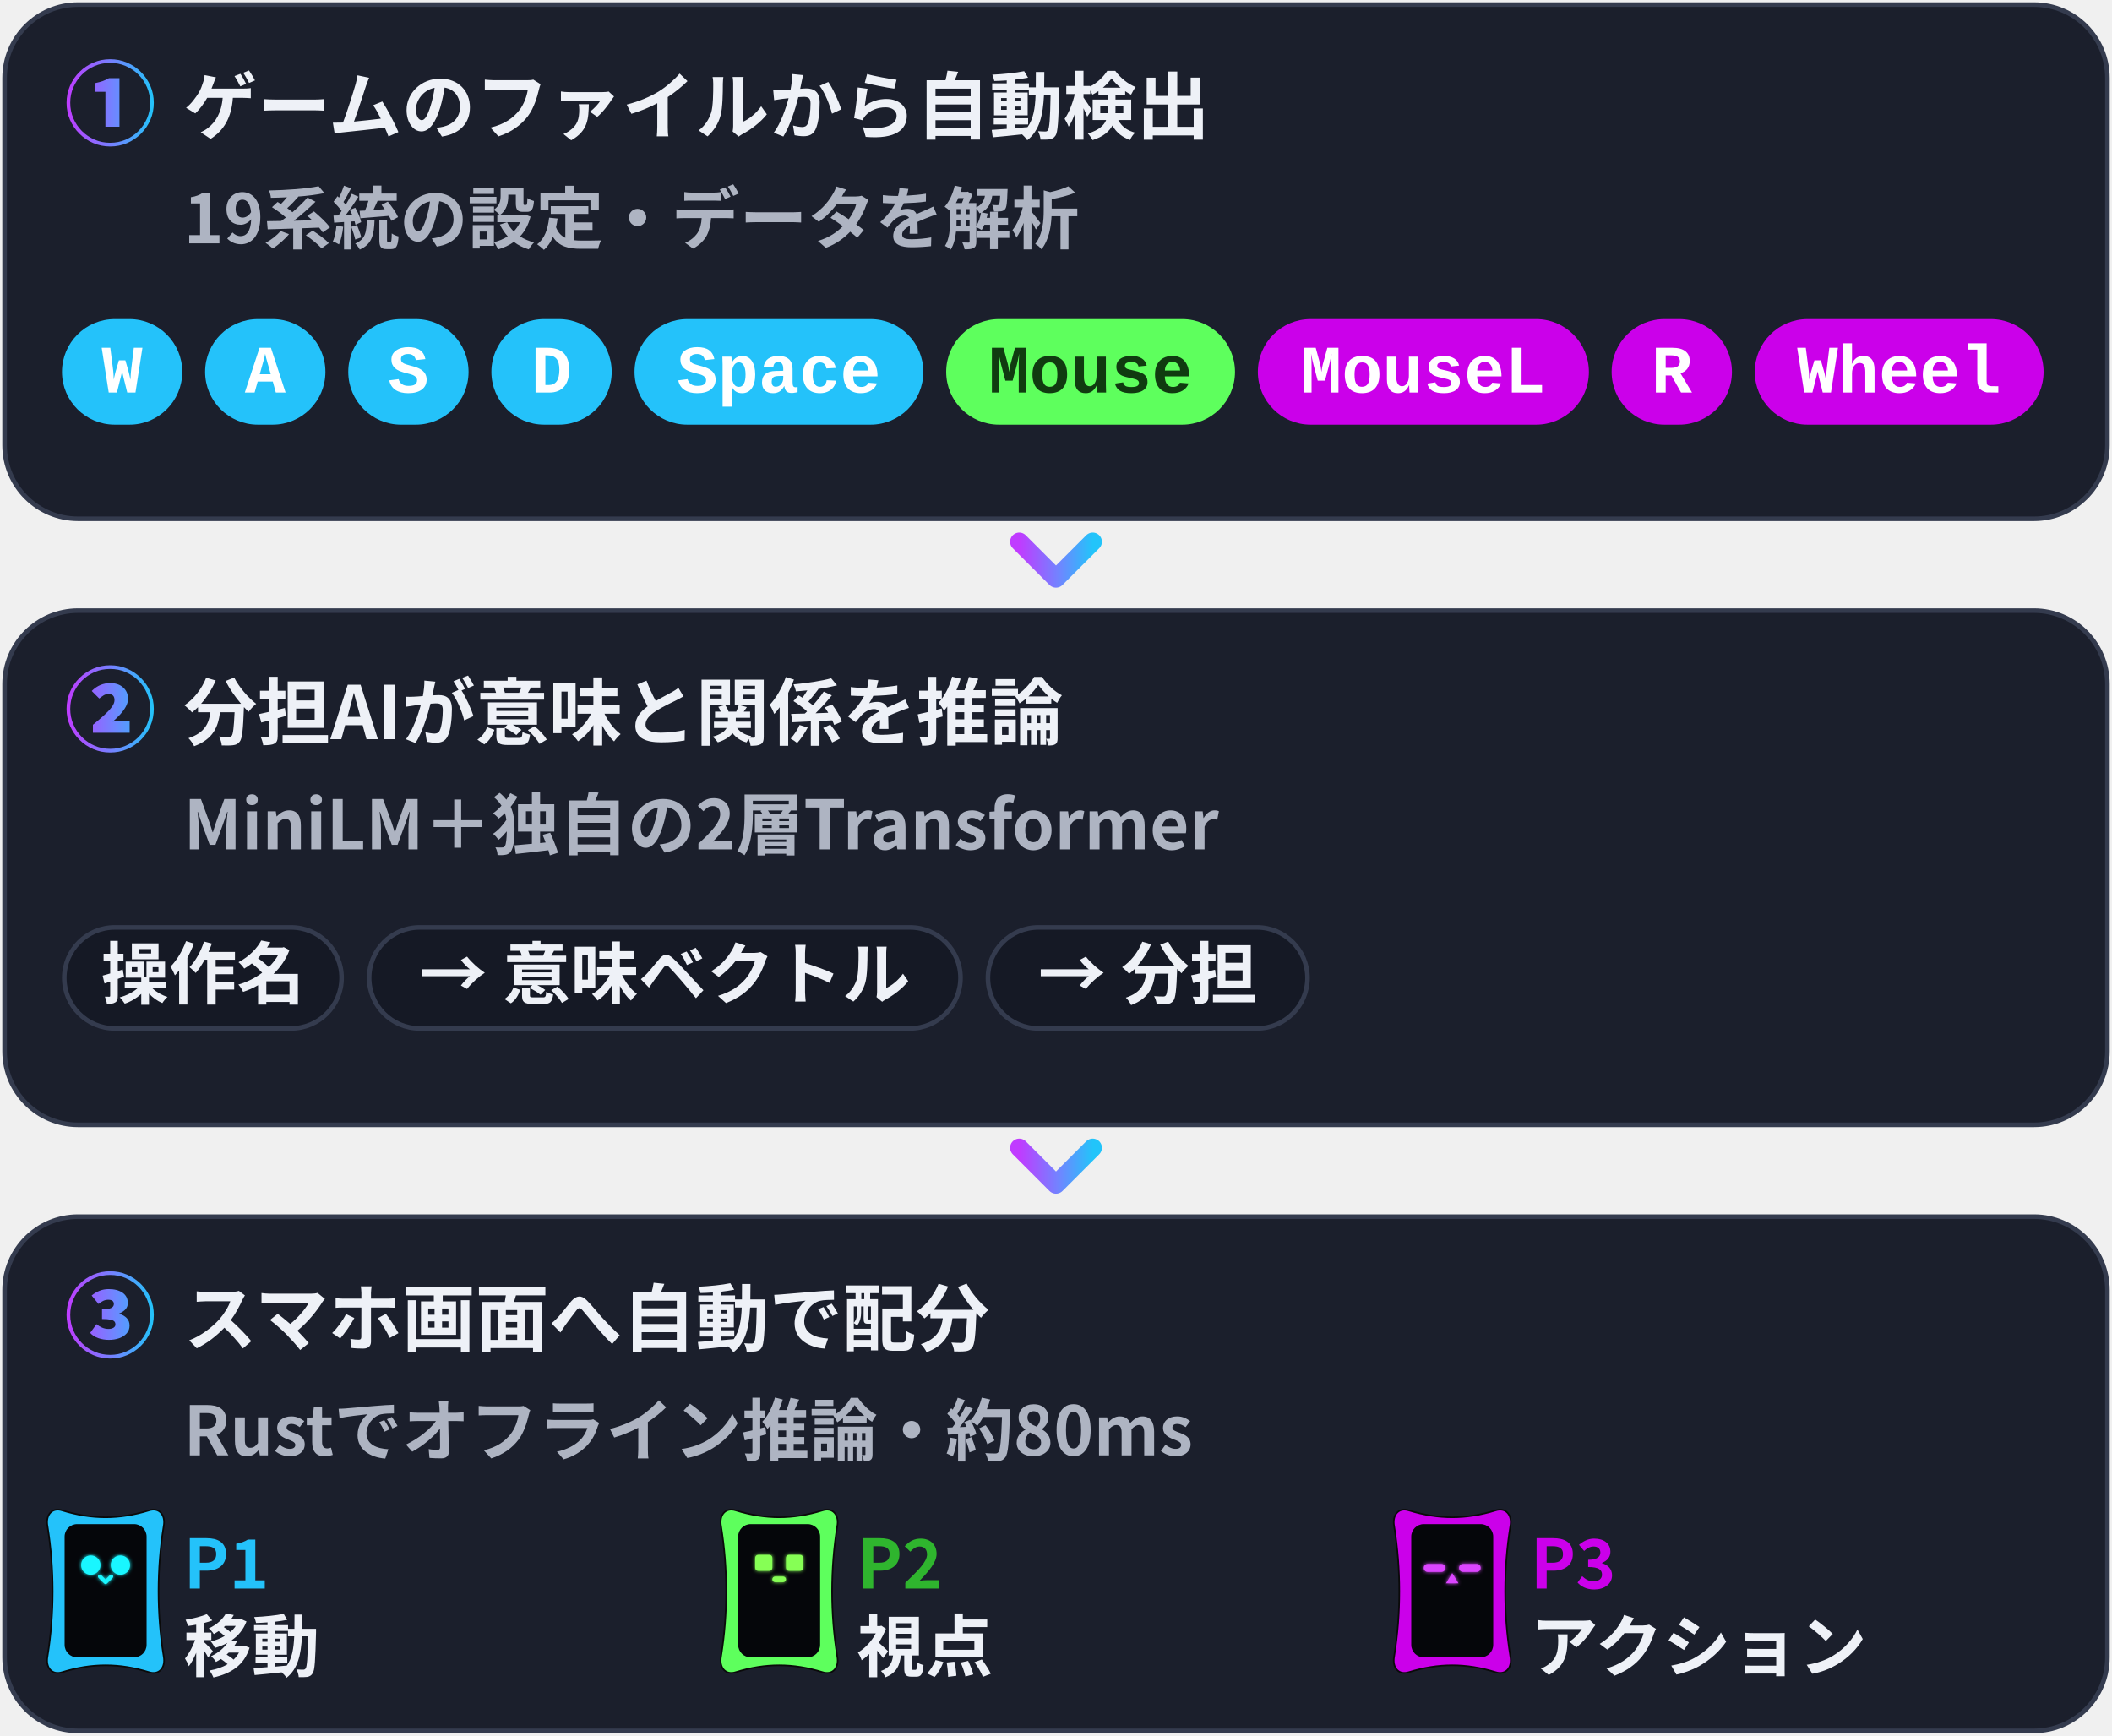
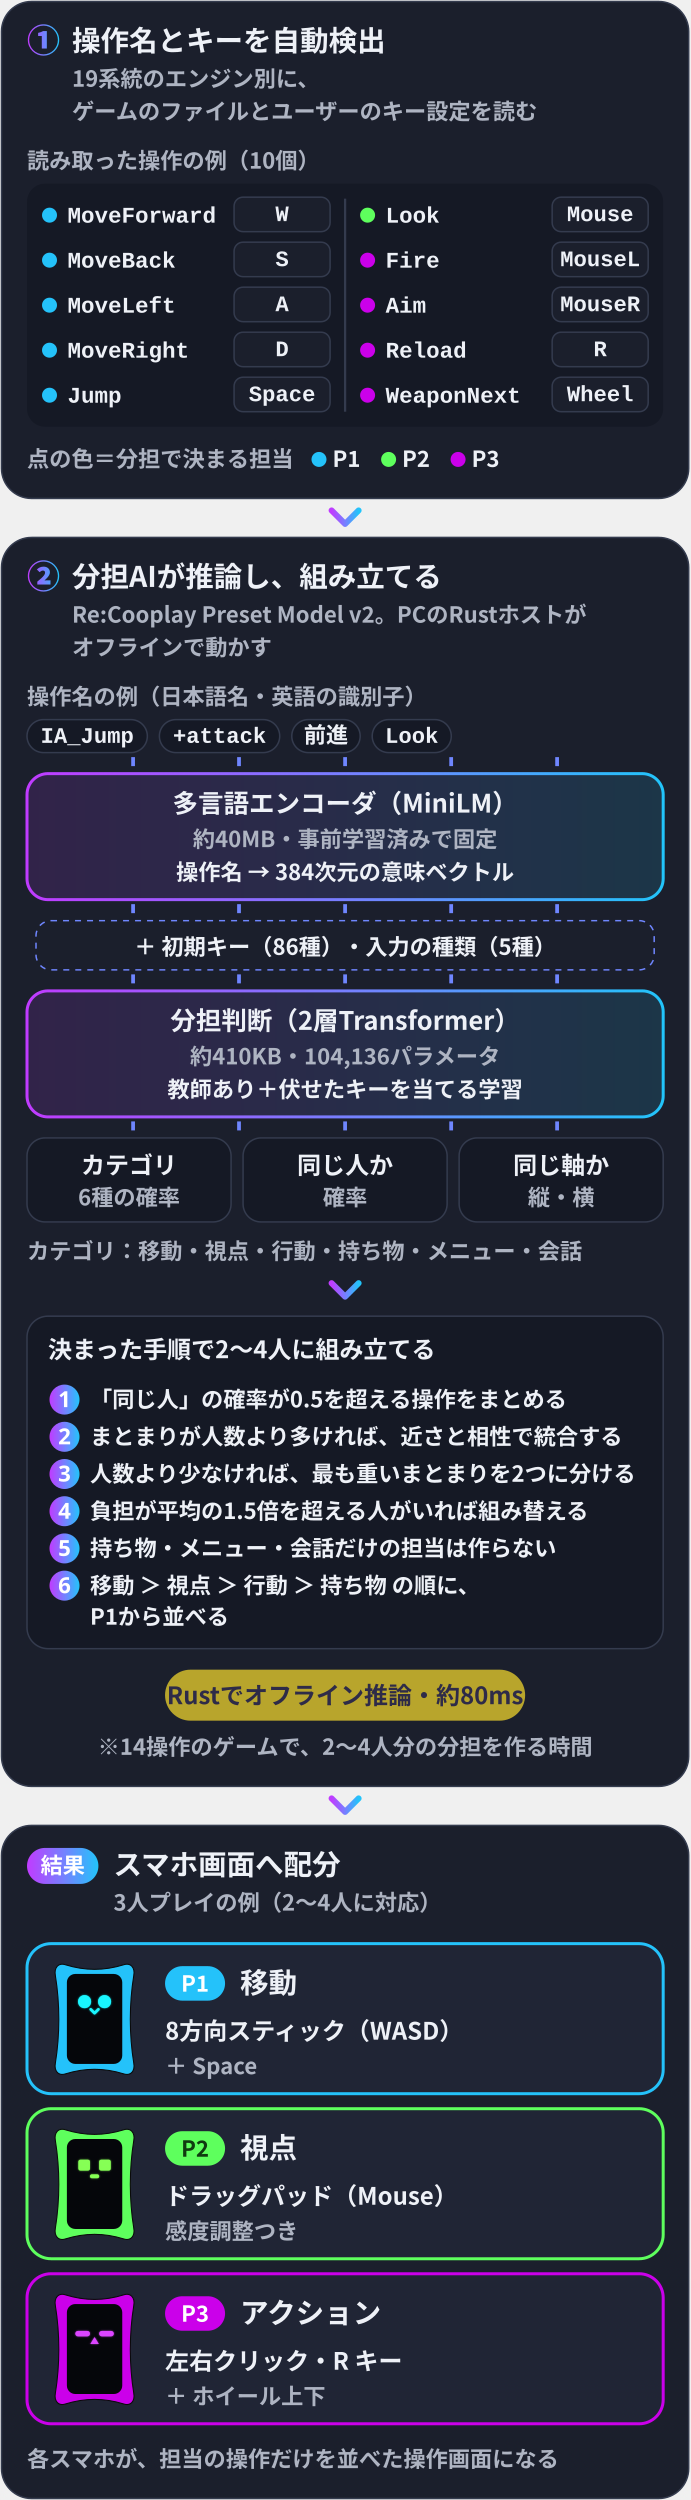
- <svg xmlns="http://www.w3.org/2000/svg" viewBox="0 0 460 378" width="460" height="378" role="img">
+ <svg xmlns="http://www.w3.org/2000/svg" viewBox="0 0 460 1666.2" width="460" height="1666.2" role="img">
  <defs>
    <filter id="glow" x="-30%" y="-30%" width="160%" height="160%">
      <feGaussianBlur stdDeviation="1.6" />
    </filter>
    <linearGradient id="brand" x1="0" y1="0" x2="1" y2="0">
      <stop offset="0" stop-color="#C03BFF" />
      <stop offset=".55" stop-color="#6F86FF" />
      <stop offset="1" stop-color="#22C4FA" />
    </linearGradient>
    <linearGradient id="bg" x1="0" y1="0" x2="1" y2="1">
      <stop offset="0" stop-color="#141827" />
      <stop offset="1" stop-color="#231B35" />
    </linearGradient>
    <style>
.jp{font-family:'Hiragino Sans','Hiragino Kaku Gothic ProN','Yu Gothic UI','Yu Gothic','Meiryo','Noto Sans JP','Noto Sans CJK JP',sans-serif}
.disp{font-family:Impact,Haettenschweiler,'Anton','Arial Narrow Bold','Arial Black',sans-serif}
.gh{font-family:-apple-system,BlinkMacSystemFont,'Segoe UI','Noto Sans',Helvetica,Arial,sans-serif}
.rnd{font-family:RcRounded,'Hiragino Maru Gothic ProN','Yu Gothic UI','Noto Sans JP',sans-serif}
.hand{font-family:RcHand,'Hiragino Maru Gothic ProN','Yu Gothic UI','Noto Sans JP',sans-serif}
.mono{font-family:ui-monospace,SFMono-Regular,'Cascadia Mono',Consolas,'Liberation Mono',monospace}

@keyframes bob{0%,100%{transform:translateY(0)}50%{transform:translateY(-5px)}}
@keyframes blink{0%,90%,100%{transform:scaleY(1)}94%{transform:scaleY(.12)}}
@keyframes flow{to{stroke-dashoffset:-28}}
@keyframes pulse{0%,100%{opacity:.55}50%{opacity:1}}
.bob{animation:bob 2.6s ease-in-out infinite}
.eyes{transform-box:fill-box;transform-origin:center;animation:blink 4.8s infinite}
.flow{stroke-dasharray:6 8;animation:flow 1.1s linear infinite}
.pulse{animation:pulse 2.4s ease-in-out infinite}
@media (prefers-reduced-motion:reduce){.bob,.eyes,.flow,.pulse{animation:none}}
</style>
  </defs>
-   <rect x="1" y="1" width="458" height="112" rx="16" fill="#1B1F2C" stroke="#343B4E" />
-   <path d="M24 31.9Q22.04 31.9 20.32 31.16Q18.6 30.43 17.29 29.11Q15.98 27.8 15.24 26.08Q14.5 24.36 14.5 22.4Q14.5 20.44 15.24 18.72Q15.97 17 17.29 15.69Q18.6 14.38 20.32 13.64Q22.04 12.9 24 12.9Q25.96 12.9 27.68 13.64Q29.4 14.37 30.71 15.69Q32.02 17 32.76 18.72Q33.5 20.44 33.5 22.4Q33.5 24.38 32.76 26.1Q32.02 27.82 30.7 29.13Q29.38 30.44 27.67 31.17Q25.96 31.9 24 31.9ZM24 31.1Q25.81 31.1 27.38 30.42Q28.96 29.74 30.15 28.55Q31.34 27.36 32.02 25.78Q32.7 24.21 32.7 22.4Q32.7 20.59 32.02 19.02Q31.34 17.44 30.15 16.25Q28.96 15.06 27.38 14.38Q25.81 13.7 24 13.7Q22.18 13.7 20.6 14.38Q19.03 15.06 17.84 16.26Q16.64 17.47 15.97 19.04Q15.3 20.61 15.3 22.4Q15.3 24.2 15.98 25.78Q16.66 27.36 17.85 28.55Q19.04 29.74 20.62 30.42Q22.19 31.1 24 31.1ZM22.96 27.6V20H20.74V18.1Q21.7 17.9 22.4 17.65Q23.1 17.4 23.74 17.02H26.02V27.6Z" fill="url(#brand)" />
-   <text x="40" y="29" class="jp" font-size="16" font-weight="900" fill="#EEF1F7" text-anchor="start">ゲームのファイルから自動検出</text>
-   <text x="40" y="53" class="jp" font-size="14.8" font-weight="700" fill="#AEB4C2" text-anchor="start">19系統の設定・データを解析</text>
-   <rect x="14" y="70" width="25.2" height="22" rx="11" fill="#24C2FA" stroke="#24C2FA" />
-   <text x="26.588" y="85.5" class="mono" font-size="14.8" font-weight="700" fill="#FFFFFF" text-anchor="middle">W</text>
-   <rect x="45.176" y="70" width="25.2" height="22" rx="11" fill="#24C2FA" stroke="#24C2FA" />
-   <text x="57.764" y="85.5" class="mono" font-size="14.8" font-weight="700" fill="#FFFFFF" text-anchor="middle">A</text>
-   <rect x="76.352" y="70" width="25.2" height="22" rx="11" fill="#24C2FA" stroke="#24C2FA" />
-   <text x="88.94" y="85.5" class="mono" font-size="14.8" font-weight="700" fill="#FFFFFF" text-anchor="middle">S</text>
-   <rect x="107.528" y="70" width="25.2" height="22" rx="11" fill="#24C2FA" stroke="#24C2FA" />
-   <text x="120.116" y="85.5" class="mono" font-size="14.8" font-weight="700" fill="#FFFFFF" text-anchor="middle">D</text>
-   <rect x="138.704" y="70" width="61.9" height="22" rx="11" fill="#24C2FA" stroke="#24C2FA" />
-   <text x="169.644" y="85.5" class="mono" font-size="14.8" font-weight="700" fill="#FFFFFF" text-anchor="middle">Space</text>
-   <rect x="206.584" y="70" width="61.9" height="22" rx="11" fill="#5EFF5D" stroke="#5EFF5D" />
-   <text x="237.524" y="85.5" class="mono" font-size="14.8" font-weight="700" fill="#103B10" text-anchor="middle">Mouse</text>
-   <rect x="274.464" y="70" width="71.1" height="22" rx="11" fill="#CB00EA" stroke="#CB00EA" />
-   <text x="309.992" y="85.5" class="mono" font-size="14.8" font-weight="700" fill="#FFFFFF" text-anchor="middle">MouseL</text>
-   <rect x="351.52" y="70" width="25.2" height="22" rx="11" fill="#CB00EA" stroke="#CB00EA" />
-   <text x="364.108" y="85.5" class="mono" font-size="14.8" font-weight="700" fill="#FFFFFF" text-anchor="middle">R</text>
-   <rect x="382.696" y="70" width="61.9" height="22" rx="11" fill="#CB00EA" stroke="#CB00EA" />
-   <text x="413.636" y="85.5" class="mono" font-size="14.8" font-weight="700" fill="#FFFFFF" text-anchor="middle">Wheel</text>
-   <path d="M222.0 118l8 8 8-8" fill="none" stroke="url(#brand)" stroke-width="4" stroke-linecap="round" stroke-linejoin="round" />
-   <rect x="1" y="133" width="458" height="112" rx="16" fill="#1B1F2C" stroke="#343B4E" />
-   <path d="M24 163.9Q22.04 163.9 20.32 163.16Q18.6 162.43 17.29 161.11Q15.98 159.8 15.24 158.08Q14.5 156.36 14.5 154.4Q14.5 152.44 15.24 150.72Q15.97 149 17.29 147.69Q18.6 146.38 20.32 145.64Q22.04 144.9 24 144.9Q25.96 144.9 27.68 145.64Q29.4 146.37 30.71 147.69Q32.02 149 32.76 150.72Q33.5 152.44 33.5 154.4Q33.5 156.38 32.76 158.1Q32.02 159.82 30.7 161.13Q29.38 162.44 27.67 163.17Q25.96 163.9 24 163.9ZM24 163.1Q25.81 163.1 27.38 162.42Q28.96 161.74 30.15 160.55Q31.34 159.36 32.02 157.78Q32.7 156.21 32.7 154.4Q32.7 152.59 32.02 151.02Q31.34 149.44 30.15 148.25Q28.96 147.06 27.38 146.38Q25.81 145.7 24 145.7Q22.18 145.7 20.6 146.38Q19.03 147.06 17.84 148.26Q16.64 149.47 15.97 151.04Q15.3 152.61 15.3 154.4Q15.3 156.2 15.98 157.78Q16.66 159.36 17.85 160.55Q19.04 161.74 20.62 162.42Q22.19 163.1 24 163.1ZM20.24 159.6V157.86Q21.6 156.76 22.66 155.8Q23.72 154.84 24.33 154.02Q24.94 153.2 24.94 152.5Q24.94 151.8 24.6 151.48Q24.26 151.16 23.64 151.16Q23.02 151.16 22.53 151.48Q22.04 151.8 21.62 152.14L19.98 150.5Q20.86 149.62 21.86 149.2Q22.86 148.78 24.01 148.78Q25.76 148.78 26.82 149.73Q27.88 150.68 27.88 152.2Q27.88 153.08 27.37 153.98Q26.86 154.88 26.1 155.69Q25.34 156.5 24.58 157.16Q25.02 157.12 25.58 157.09Q26.14 157.06 26.54 157.06H28.24V159.6Z" fill="url(#brand)" />
-   <text x="40" y="161" class="jp" font-size="16" font-weight="900" fill="#EEF1F7" text-anchor="start">分担AIが意味と関係を推論</text>
-   <text x="40" y="185" class="jp" font-size="14.8" font-weight="700" fill="#AEB4C2" text-anchor="start">MiniLM＋独自の2層Transformer</text>
-   <rect x="14" y="202" width="60.4" height="22" rx="11" fill="#151925" stroke="#343B4E" />
-   <text x="44.2" y="217.5" class="jp" font-size="14.8" font-weight="700" fill="#EEF1F7" text-anchor="middle">操作名</text>
-   <rect x="80.4" y="202" width="128.8" height="22" rx="11" fill="#151925" stroke="#343B4E" />
-   <text x="144.788" y="217.5" class="jp" font-size="14.8" font-weight="700" fill="#EEF1F7" text-anchor="middle">→ 意味ベクトル</text>
-   <rect x="215.176" y="202" width="69.6" height="22" rx="11" fill="#151925" stroke="#343B4E" />
-   <text x="249.964" y="217.5" class="jp" font-size="14.8" font-weight="700" fill="#EEF1F7" text-anchor="middle">→ 分担</text>
-   <path d="M222.0 250l8 8 8-8" fill="none" stroke="url(#brand)" stroke-width="4" stroke-linecap="round" stroke-linejoin="round" />
-   <rect x="1" y="265" width="458" height="112" rx="16" fill="#1B1F2C" stroke="#343B4E" />
-   <path d="M24 295.9Q22.04 295.9 20.32 295.16Q18.6 294.42 17.29 293.11Q15.98 291.8 15.24 290.08Q14.5 288.36 14.5 286.4Q14.5 284.44 15.24 282.72Q15.98 281 17.29 279.69Q18.6 278.38 20.32 277.64Q22.04 276.9 24 276.9Q25.96 276.9 27.68 277.64Q29.4 278.38 30.71 279.69Q32.02 281 32.76 282.72Q33.5 284.44 33.5 286.4Q33.5 288.38 32.76 290.1Q32.02 291.82 30.7 293.13Q29.38 294.44 27.67 295.17Q25.96 295.9 24 295.9ZM24 295.1Q25.8 295.1 27.38 294.42Q28.96 293.74 30.15 292.55Q31.34 291.36 32.02 289.78Q32.7 288.2 32.7 286.4Q32.7 284.6 32.02 283.02Q31.34 281.44 30.15 280.25Q28.96 279.06 27.38 278.38Q25.8 277.7 24 277.7Q22.18 277.7 20.6 278.38Q19.02 279.06 17.83 280.26Q16.64 281.46 15.97 283.04Q15.3 284.62 15.3 286.4Q15.3 288.2 15.98 289.78Q16.66 291.36 17.85 292.55Q19.04 293.74 20.62 294.42Q22.2 295.1 24 295.1ZM23.72 291.84Q22.48 291.84 21.38 291.45Q20.28 291.06 19.64 290.32L21.02 288.42Q21.54 288.86 22.21 289.16Q22.88 289.46 23.66 289.46Q24.3 289.46 24.72 289.2Q25.14 288.94 25.14 288.48Q25.14 288.1 24.92 287.84Q24.7 287.58 24.07 287.44Q23.44 287.3 22.22 287.3V285.18Q23.68 285.18 24.24 284.88Q24.8 284.58 24.8 284.04Q24.8 283.58 24.5 283.34Q24.2 283.1 23.58 283.1Q23.02 283.1 22.51 283.33Q22 283.56 21.46 284.02L19.96 282.18Q20.78 281.5 21.7 281.14Q22.62 280.78 23.66 280.78Q25.56 280.78 26.7 281.57Q27.84 282.36 27.84 283.84Q27.84 284.58 27.37 285.14Q26.9 285.7 25.96 286.1V286.16Q26.96 286.44 27.59 287.08Q28.22 287.72 28.22 288.72Q28.22 289.72 27.6 290.42Q26.98 291.12 25.96 291.48Q24.94 291.84 23.72 291.84Z" fill="url(#brand)" />
-   <text x="40" y="293" class="jp" font-size="16" font-weight="900" fill="#EEF1F7" text-anchor="start">スマホ画面へ自動で配分</text>
-   <text x="40" y="317" class="jp" font-size="14.8" font-weight="700" fill="#AEB4C2" text-anchor="start">Rustでオフライン推論・約80ms</text>
-   <g transform="translate(10.6 328.0) scale(0.248)">
+   <rect x="1" y="1" width="458" height="331.2" rx="20" fill="#1B1F2C" stroke="#343B4E" />
+   <path d="M29 37.09Q26.85 37.09 24.95 36.28Q23.06 35.47 21.62 34.03Q20.18 32.58 19.36 30.69Q18.55 28.79 18.55 26.64Q18.55 24.49 19.36 22.59Q20.17 20.7 21.61 19.26Q23.06 17.82 24.95 17Q26.85 16.19 29 16.19Q31.15 16.19 33.05 17Q34.94 17.81 36.38 19.25Q37.82 20.7 38.64 22.59Q39.45 24.49 39.45 26.64Q39.45 28.82 38.64 30.71Q37.82 32.6 36.37 34.04Q34.92 35.48 33.04 36.29Q31.15 37.09 29 37.09ZM29 36.21Q30.99 36.21 32.72 35.46Q34.46 34.71 35.77 33.41Q37.07 32.1 37.82 30.36Q38.57 28.63 38.57 26.64Q38.57 24.65 37.82 22.92Q37.07 21.18 35.77 19.88Q34.46 18.57 32.72 17.82Q30.99 17.07 29 17.07Q26.99 17.07 25.26 17.82Q23.53 18.57 22.22 19.89Q20.91 21.21 20.17 22.94Q19.43 24.67 19.43 26.64Q19.43 28.62 20.18 30.36Q20.93 32.1 22.23 33.41Q23.54 34.71 25.28 35.46Q27.01 36.21 29 36.21ZM27.86 32.36V24H25.41V21.91Q26.47 21.69 27.24 21.41Q28.01 21.14 28.71 20.72H31.22V32.36Z" fill="url(#brand)" />
+   <text x="48" y="34" class="jp" font-size="19" font-weight="900" fill="#EEF1F7" text-anchor="start">操作名とキーを自動検出</text>
+   <text x="48" y="57.8" class="jp" font-size="14.8" font-weight="700" fill="#AEB4C2" text-anchor="start">19系統のエンジン別に、</text>
+   <text x="48" y="79.6" class="jp" font-size="14.8" font-weight="700" fill="#AEB4C2" text-anchor="start">ゲームのファイルとユーザーのキー設定を読む</text>
+   <text x="18" y="112.4" class="jp" font-size="14.8" font-weight="700" fill="#AEB4C2" text-anchor="start">読み取った操作の例（10個）</text>
+   <rect x="18" y="122.4" width="424" height="162" rx="12" fill="#151925" />
+   <path d="M230.0 132.4V274.4" stroke="#343B4E" stroke-width="1.5" />
+   <circle cx="33.0" cy="143.4" r="5" fill="#24C2FA" />
+   <text x="45.0" y="148.4" class="mono" font-size="15" font-weight="600" fill="#EEF1F7" text-anchor="start">MoveForward</text>
+   <rect x="156.0" y="131.4" width="64" height="23" rx="6" fill="#1B1F2C" stroke="#343B4E" />
+   <text x="188.0" y="147.4" class="mono" font-size="14.8" font-weight="700" fill="#EEF1F7" text-anchor="middle">W</text>
+   <circle cx="33.0" cy="173.4" r="5" fill="#24C2FA" />
+   <text x="45.0" y="178.4" class="mono" font-size="15" font-weight="600" fill="#EEF1F7" text-anchor="start">MoveBack</text>
+   <rect x="156.0" y="161.4" width="64" height="23" rx="6" fill="#1B1F2C" stroke="#343B4E" />
+   <text x="188.0" y="177.4" class="mono" font-size="14.8" font-weight="700" fill="#EEF1F7" text-anchor="middle">S</text>
+   <circle cx="33.0" cy="203.4" r="5" fill="#24C2FA" />
+   <text x="45.0" y="208.4" class="mono" font-size="15" font-weight="600" fill="#EEF1F7" text-anchor="start">MoveLeft</text>
+   <rect x="156.0" y="191.4" width="64" height="23" rx="6" fill="#1B1F2C" stroke="#343B4E" />
+   <text x="188.0" y="207.4" class="mono" font-size="14.8" font-weight="700" fill="#EEF1F7" text-anchor="middle">A</text>
+   <circle cx="33.0" cy="233.4" r="5" fill="#24C2FA" />
+   <text x="45.0" y="238.4" class="mono" font-size="15" font-weight="600" fill="#EEF1F7" text-anchor="start">MoveRight</text>
+   <rect x="156.0" y="221.4" width="64" height="23" rx="6" fill="#1B1F2C" stroke="#343B4E" />
+   <text x="188.0" y="237.4" class="mono" font-size="14.8" font-weight="700" fill="#EEF1F7" text-anchor="middle">D</text>
+   <circle cx="33.0" cy="263.4" r="5" fill="#24C2FA" />
+   <text x="45.0" y="268.4" class="mono" font-size="15" font-weight="600" fill="#EEF1F7" text-anchor="start">Jump</text>
+   <rect x="156.0" y="251.4" width="64" height="23" rx="6" fill="#1B1F2C" stroke="#343B4E" />
+   <text x="188.0" y="267.4" class="mono" font-size="14.8" font-weight="700" fill="#EEF1F7" text-anchor="middle">Space</text>
+   <circle cx="245.0" cy="143.4" r="5" fill="#5EFF5D" />
+   <text x="257.0" y="148.4" class="mono" font-size="15" font-weight="600" fill="#EEF1F7" text-anchor="start">Look</text>
+   <rect x="368.0" y="131.4" width="64" height="23" rx="6" fill="#1B1F2C" stroke="#343B4E" />
+   <text x="400.0" y="147.4" class="mono" font-size="14.8" font-weight="700" fill="#EEF1F7" text-anchor="middle">Mouse</text>
+   <circle cx="245.0" cy="173.4" r="5" fill="#CB00EA" />
+   <text x="257.0" y="178.4" class="mono" font-size="15" font-weight="600" fill="#EEF1F7" text-anchor="start">Fire</text>
+   <rect x="368.0" y="161.4" width="64" height="23" rx="6" fill="#1B1F2C" stroke="#343B4E" />
+   <text x="400.0" y="177.4" class="mono" font-size="14.8" font-weight="700" fill="#EEF1F7" text-anchor="middle">MouseL</text>
+   <circle cx="245.0" cy="203.4" r="5" fill="#CB00EA" />
+   <text x="257.0" y="208.4" class="mono" font-size="15" font-weight="600" fill="#EEF1F7" text-anchor="start">Aim</text>
+   <rect x="368.0" y="191.4" width="64" height="23" rx="6" fill="#1B1F2C" stroke="#343B4E" />
+   <text x="400.0" y="207.4" class="mono" font-size="14.8" font-weight="700" fill="#EEF1F7" text-anchor="middle">MouseR</text>
+   <circle cx="245.0" cy="233.4" r="5" fill="#CB00EA" />
+   <text x="257.0" y="238.4" class="mono" font-size="15" font-weight="600" fill="#EEF1F7" text-anchor="start">Reload</text>
+   <rect x="368.0" y="221.4" width="64" height="23" rx="6" fill="#1B1F2C" stroke="#343B4E" />
+   <text x="400.0" y="237.4" class="mono" font-size="14.8" font-weight="700" fill="#EEF1F7" text-anchor="middle">R</text>
+   <circle cx="245.0" cy="263.4" r="5" fill="#CB00EA" />
+   <text x="257.0" y="268.4" class="mono" font-size="15" font-weight="600" fill="#EEF1F7" text-anchor="start">WeaponNext</text>
+   <rect x="368.0" y="251.4" width="64" height="23" rx="6" fill="#1B1F2C" stroke="#343B4E" />
+   <text x="400.0" y="267.4" class="mono" font-size="14.8" font-weight="700" fill="#EEF1F7" text-anchor="middle">Wheel</text>
+   <text x="18" y="311.2" class="jp" font-size="14.8" font-weight="700" fill="#AEB4C2" text-anchor="start">点の色＝分担で決まる担当</text>
+   <circle cx="212.6" cy="306.2" r="5" fill="#24C2FA" />
+   <text x="221.6" y="311.2" class="jp" font-size="14.8" font-weight="800" fill="#EEF1F7" text-anchor="start">P1</text>
+   <circle cx="259.0" cy="306.2" r="5" fill="#5EFF5D" />
+   <text x="267.952" y="311.2" class="jp" font-size="14.8" font-weight="800" fill="#EEF1F7" text-anchor="start">P2</text>
+   <circle cx="305.3" cy="306.2" r="5" fill="#CB00EA" />
+   <text x="314.304" y="311.2" class="jp" font-size="14.8" font-weight="800" fill="#EEF1F7" text-anchor="start">P3</text>
+   <path d="M221.0 340.2l9 9 9-9" fill="none" stroke="url(#brand)" stroke-width="4" stroke-linecap="round" stroke-linejoin="round" />
+   <rect x="1" y="358.2" width="458" height="832.4" rx="20" fill="#1B1F2C" stroke="#343B4E" />
+   <path d="M29 394.29Q26.85 394.29 24.95 393.48Q23.06 392.67 21.62 391.23Q20.18 389.78 19.36 387.89Q18.55 385.99 18.55 383.84Q18.55 381.69 19.36 379.79Q20.17 377.9 21.61 376.46Q23.06 375.02 24.95 374.2Q26.85 373.39 29 373.39Q31.15 373.39 33.05 374.2Q34.94 375.01 36.38 376.45Q37.82 377.9 38.64 379.79Q39.45 381.69 39.45 383.84Q39.45 386.02 38.64 387.91Q37.82 389.8 36.37 391.24Q34.92 392.68 33.04 393.49Q31.15 394.29 29 394.29ZM29 393.41Q30.99 393.41 32.72 392.66Q34.46 391.91 35.77 390.61Q37.07 389.3 37.82 387.56Q38.57 385.83 38.57 383.84Q38.57 381.85 37.82 380.12Q37.07 378.38 35.77 377.07Q34.46 375.77 32.72 375.02Q30.99 374.27 29 374.27Q26.99 374.27 25.26 375.02Q23.53 375.77 22.22 377.09Q20.91 378.41 20.17 380.14Q19.43 381.87 19.43 383.84Q19.43 385.82 20.18 387.56Q20.93 389.3 22.23 390.61Q23.54 391.91 25.28 392.66Q27.01 393.41 29 393.41ZM24.86 389.56V387.65Q26.36 386.44 27.53 385.38Q28.69 384.32 29.36 383.42Q30.03 382.52 30.03 381.75Q30.03 380.98 29.66 380.63Q29.29 380.28 28.6 380.28Q27.92 380.28 27.38 380.63Q26.84 380.98 26.38 381.35L24.58 379.55Q25.55 378.58 26.65 378.12Q27.75 377.66 29.01 377.66Q30.94 377.66 32.1 378.7Q33.27 379.75 33.27 381.42Q33.27 382.39 32.71 383.38Q32.15 384.37 31.31 385.26Q30.47 386.15 29.64 386.88Q30.12 386.83 30.74 386.8Q31.35 386.77 31.79 386.77H33.66V389.56Z" fill="url(#brand)" />
+   <text x="48" y="391.2" class="jp" font-size="19" font-weight="900" fill="#EEF1F7" text-anchor="start">分担AIが推論し、組み立てる</text>
+   <text x="48" y="415.0" class="jp" font-size="14.8" font-weight="700" fill="#AEB4C2" text-anchor="start">Re:Cooplay Preset Model v2。PCのRustホストが</text>
+   <text x="48" y="436.8" class="jp" font-size="14.8" font-weight="700" fill="#AEB4C2" text-anchor="start">オフラインで動かす</text>
+   <text x="18" y="469.6" class="jp" font-size="14.8" font-weight="700" fill="#AEB4C2" text-anchor="start">操作名の例（日本語名・英語の識別子）</text>
+   <rect x="18" y="479.6" width="80.2" height="22" rx="11" fill="#151925" stroke="#343B4E" />
+   <text x="58.116" y="495.1" class="mono" font-size="14.8" font-weight="700" fill="#EEF1F7" text-anchor="middle">IA_Jump</text>
+   <rect x="106.232" y="479.6" width="80.2" height="22" rx="11" fill="#151925" stroke="#343B4E" />
+   <text x="146.348" y="495.1" class="mono" font-size="14.8" font-weight="700" fill="#EEF1F7" text-anchor="middle">+attack</text>
+   <rect x="194.464" y="479.6" width="45.6" height="22" rx="11" fill="#151925" stroke="#343B4E" />
+   <text x="217.264" y="495.1" class="mono" font-size="14.8" font-weight="700" fill="#EEF1F7" text-anchor="middle">前進</text>
+   <rect x="248.064" y="479.6" width="52.7" height="22" rx="11" fill="#151925" stroke="#343B4E" />
+   <text x="274.416" y="495.1" class="mono" font-size="14.8" font-weight="700" fill="#EEF1F7" text-anchor="middle">Look</text>
+   <path d="M88.7 504.6V513.6" stroke="#6F86FF" stroke-width="2.5" class="flow" style="animation-delay:0.00s" />
+   <path d="M159.3 504.6V513.6" stroke="#6F86FF" stroke-width="2.5" class="flow" style="animation-delay:0.15s" />
+   <path d="M230.0 504.6V513.6" stroke="#6F86FF" stroke-width="2.5" class="flow" style="animation-delay:0.30s" />
+   <path d="M300.7 504.6V513.6" stroke="#6F86FF" stroke-width="2.5" class="flow" style="animation-delay:0.45s" />
+   <path d="M371.3 504.6V513.6" stroke="#6F86FF" stroke-width="2.5" class="flow" style="animation-delay:0.60s" />
+   <rect x="18" y="515.6" width="424" height="84" rx="14" fill="url(#brand)" opacity=".14" />
+   <rect x="18" y="515.6" width="424" height="84" rx="14" fill="none" stroke="url(#brand)" stroke-width="2" />
+   <text x="230.0" y="541.6" class="jp" font-size="17" font-weight="900" fill="#EEF1F7" text-anchor="middle">多言語エンコーダ（MiniLM）</text>
+   <text x="230.0" y="564.6" class="jp" font-size="14.8" font-weight="700" fill="#AEB4C2" text-anchor="middle">約40MB・事前学習済みで固定</text>
+   <text x="230.0" y="586.6" class="jp" font-size="14.8" font-weight="700" fill="#EEF1F7" text-anchor="middle">操作名 → 384次元の意味ベクトル</text>
+   <path d="M88.7 602.6V611.6" stroke="#6F86FF" stroke-width="2.5" class="flow" style="animation-delay:0.00s" />
+   <path d="M159.3 602.6V611.6" stroke="#6F86FF" stroke-width="2.5" class="flow" style="animation-delay:0.15s" />
+   <path d="M230.0 602.6V611.6" stroke="#6F86FF" stroke-width="2.5" class="flow" style="animation-delay:0.30s" />
+   <path d="M300.7 602.6V611.6" stroke="#6F86FF" stroke-width="2.5" class="flow" style="animation-delay:0.45s" />
+   <path d="M371.3 602.6V611.6" stroke="#6F86FF" stroke-width="2.5" class="flow" style="animation-delay:0.60s" />
+   <rect x="24" y="613.6" width="412" height="32.8" rx="10" fill="#1B1F2C" stroke="#6F86FF" stroke-dasharray="4 4" />
+   <text x="230.0" y="636.4" class="jp" font-size="14.8" font-weight="700" fill="#EEF1F7" text-anchor="middle">＋ 初期キー（86種）・入力の種類（5種）</text>
+   <path d="M88.7 649.4V658.4" stroke="#6F86FF" stroke-width="2.5" class="flow" style="animation-delay:0.00s" />
+   <path d="M159.3 649.4V658.4" stroke="#6F86FF" stroke-width="2.5" class="flow" style="animation-delay:0.15s" />
+   <path d="M230.0 649.4V658.4" stroke="#6F86FF" stroke-width="2.5" class="flow" style="animation-delay:0.30s" />
+   <path d="M300.7 649.4V658.4" stroke="#6F86FF" stroke-width="2.5" class="flow" style="animation-delay:0.45s" />
+   <path d="M371.3 649.4V658.4" stroke="#6F86FF" stroke-width="2.5" class="flow" style="animation-delay:0.60s" />
+   <rect x="18" y="660.4" width="424" height="84" rx="14" fill="url(#brand)" opacity=".14" />
+   <rect x="18" y="660.4" width="424" height="84" rx="14" fill="none" stroke="url(#brand)" stroke-width="2" />
+   <text x="230.0" y="686.4" class="jp" font-size="17" font-weight="900" fill="#EEF1F7" text-anchor="middle">分担判断（2層Transformer）</text>
+   <text x="230.0" y="709.4" class="jp" font-size="14.8" font-weight="700" fill="#AEB4C2" text-anchor="middle">約410KB・104,136パラメータ</text>
+   <text x="230.0" y="731.4" class="jp" font-size="14.8" font-weight="700" fill="#EEF1F7" text-anchor="middle">教師あり＋伏せたキーを当てる学習</text>
+   <path d="M88.7 747.4V756.4" stroke="#6F86FF" stroke-width="2.5" class="flow" style="animation-delay:0.00s" />
+   <path d="M159.3 747.4V756.4" stroke="#6F86FF" stroke-width="2.5" class="flow" style="animation-delay:0.15s" />
+   <path d="M230.0 747.4V756.4" stroke="#6F86FF" stroke-width="2.5" class="flow" style="animation-delay:0.30s" />
+   <path d="M300.7 747.4V756.4" stroke="#6F86FF" stroke-width="2.5" class="flow" style="animation-delay:0.45s" />
+   <path d="M371.3 747.4V756.4" stroke="#6F86FF" stroke-width="2.5" class="flow" style="animation-delay:0.60s" />
+   <rect x="18.0" y="758.4" width="136.0" height="56" rx="12" fill="#151925" stroke="#343B4E" />
+   <text x="86.0" y="782.4" class="jp" font-size="16" font-weight="800" fill="#EEF1F7" text-anchor="middle">カテゴリ</text>
+   <text x="86.0" y="803.4" class="jp" font-size="14.8" font-weight="700" fill="#AEB4C2" text-anchor="middle">6種の確率</text>
+   <rect x="162.0" y="758.4" width="136.0" height="56" rx="12" fill="#151925" stroke="#343B4E" />
+   <text x="230.0" y="782.4" class="jp" font-size="16" font-weight="800" fill="#EEF1F7" text-anchor="middle">同じ人か</text>
+   <text x="230.0" y="803.4" class="jp" font-size="14.8" font-weight="700" fill="#AEB4C2" text-anchor="middle">確率</text>
+   <rect x="306.0" y="758.4" width="136.0" height="56" rx="12" fill="#151925" stroke="#343B4E" />
+   <text x="374.0" y="782.4" class="jp" font-size="16" font-weight="800" fill="#EEF1F7" text-anchor="middle">同じ軸か</text>
+   <text x="374.0" y="803.4" class="jp" font-size="14.8" font-weight="700" fill="#AEB4C2" text-anchor="middle">縦・横</text>
+   <text x="18" y="839.2" class="jp" font-size="14.8" font-weight="700" fill="#AEB4C2" text-anchor="start">カテゴリ：移動・視点・行動・持ち物・メニュー・会話</text>
+   <path d="M221.0 855.2l9 9 9-9" fill="none" stroke="url(#brand)" stroke-width="4" stroke-linecap="round" stroke-linejoin="round" />
+   <rect x="18" y="877.2" width="424" height="221.6" rx="14" fill="#151925" stroke="#343B4E" />
+   <text x="32" y="905.2" class="jp" font-size="16" font-weight="900" fill="#EEF1F7" text-anchor="start">決まった手順で2〜4人に組み立てる</text>
+   <circle cx="43" cy="932.8" r="10" fill="url(#brand)" />
+   <text x="43" y="937.82" class="gh" font-size="14.8" font-weight="800" fill="#FFFFFF" text-anchor="middle">1</text>
+   <text x="60" y="938" class="jp" font-size="14.8" font-weight="700" fill="#EEF1F7" text-anchor="start">「同じ人」の確率が0.5を超える操作をまとめる</text>
+   <circle cx="43" cy="957.6" r="10" fill="url(#brand)" />
+   <text x="43" y="962.62" class="gh" font-size="14.8" font-weight="800" fill="#FFFFFF" text-anchor="middle">2</text>
+   <text x="60" y="962.8" class="jp" font-size="14.8" font-weight="700" fill="#EEF1F7" text-anchor="start">まとまりが人数より多ければ、近さと相性で統合する</text>
+   <circle cx="43" cy="982.4" r="10" fill="url(#brand)" />
+   <text x="43" y="987.42" class="gh" font-size="14.8" font-weight="800" fill="#FFFFFF" text-anchor="middle">3</text>
+   <text x="60" y="987.6" class="jp" font-size="14.8" font-weight="700" fill="#EEF1F7" text-anchor="start">人数より少なければ、最も重いまとまりを2つに分ける</text>
+   <circle cx="43" cy="1007.2" r="10" fill="url(#brand)" />
+   <text x="43" y="1012.22" class="gh" font-size="14.8" font-weight="800" fill="#FFFFFF" text-anchor="middle">4</text>
+   <text x="60" y="1012.4" class="jp" font-size="14.8" font-weight="700" fill="#EEF1F7" text-anchor="start">負担が平均の1.5倍を超える人がいれば組み替える</text>
+   <circle cx="43" cy="1032.0" r="10" fill="url(#brand)" />
+   <text x="43" y="1037.02" class="gh" font-size="14.8" font-weight="800" fill="#FFFFFF" text-anchor="middle">5</text>
+   <text x="60" y="1037.2" class="jp" font-size="14.8" font-weight="700" fill="#EEF1F7" text-anchor="start">持ち物・メニュー・会話だけの担当は作らない</text>
+   <circle cx="43" cy="1056.8" r="10" fill="url(#brand)" />
+   <text x="43" y="1061.82" class="gh" font-size="14.8" font-weight="800" fill="#FFFFFF" text-anchor="middle">6</text>
+   <text x="60" y="1062" class="jp" font-size="14.8" font-weight="700" fill="#EEF1F7" text-anchor="start">移動 ＞ 視点 ＞ 行動 ＞ 持ち物 の順に、</text>
+   <text x="60" y="1082.8" class="jp" font-size="14.8" font-weight="700" fill="#EEF1F7" text-anchor="start">P1から並べる</text>
+   <rect x="110.0" y="1112.8" width="240" height="34" rx="17" fill="#C9B42C" opacity=".9" />
+   <text x="230.0" y="1135.8" class="jp" font-size="16" font-weight="900" fill="#2E2B48" text-anchor="middle" textLength="199" lengthAdjust="spacingAndGlyphs">Rustでオフライン推論・約80ms</text>
+   <text x="230.0" y="1169.6" class="jp" font-size="14.8" font-weight="600" fill="#AEB4C2" text-anchor="middle">※14操作のゲームで、2〜4人分の分担を作る時間</text>
+   <path d="M221.0 1198.6l9 9 9-9" fill="none" stroke="url(#brand)" stroke-width="4" stroke-linecap="round" stroke-linejoin="round" />
+   <rect x="1" y="1216.6" width="458" height="448.6" rx="20" fill="#1B1F2C" stroke="#343B4E" />
+   <rect x="18" y="1231.6" width="47.6" height="24" rx="12" fill="url(#brand)" />
+   <text x="41.8" y="1248.6" class="jp" font-size="14.8" font-weight="900" fill="#FFFFFF" text-anchor="middle">結果</text>
+   <text x="75.6" y="1249.6" class="jp" font-size="19" font-weight="900" fill="#EEF1F7" text-anchor="start">スマホ画面へ配分</text>
+   <text x="75.6" y="1273.4" class="jp" font-size="14.8" font-weight="700" fill="#AEB4C2" text-anchor="start">3人プレイの例（2〜4人に対応）</text>
+   <rect x="18" y="1295.4" width="424" height="100" rx="16" fill="#202535" stroke="#24C2FA" stroke-width="2" />
+   <g transform="translate(37.4 1307.4) scale(0.5125)">
    <g class="bob" style="animation-delay:0.00s">
      <path d="M12 4C38 12 62 12 88 4C97 1 103 8 101 18C95 55 95 95 101 132C103 142 97 149 88 146C62 138 38 138 12 146C3 149-3 142-1 132C5 95 5 55-1 18C-3 8 3 1 12 4Z" fill="#24C2FA" stroke="#0A0A0A" stroke-width="1.4" />
      <rect x="14" y="16" width="72" height="117" rx="11" fill="#05060A" />
      <g filter="url(#glow)" aria-hidden="true" transform="translate(0 6)">
        <g class="eyes" style="animation-delay:0.00s">
          <circle cx="37" cy="46" r="8.5" fill="#19F6FF" />
          <circle cx="63" cy="46" r="8.5" fill="#19F6FF" />
        </g>
        <path d="M45 56l5 5 5-5" fill="none" stroke="#19F6FF" stroke-width="3.4" stroke-linecap="round" stroke-linejoin="round" />
      </g>
      <g transform="translate(0 6)">
        <g class="eyes" style="animation-delay:0.00s">
          <circle cx="37" cy="46" r="8.5" fill="#19F6FF" />
          <circle cx="63" cy="46" r="8.5" fill="#19F6FF" />
        </g>
        <path d="M45 56l5 5 5-5" fill="none" stroke="#19F6FF" stroke-width="3.4" stroke-linecap="round" stroke-linejoin="round" />
      </g>
    </g>
  </g>
-   <text x="40.0" y="346" class="jp" font-size="14.8" font-weight="900" fill="#24C2FA" text-anchor="start">P1</text>
-   <text x="40.0" y="364" class="jp" font-size="14.8" font-weight="800" fill="#EEF1F7" text-anchor="start">移動</text>
-   <g transform="translate(157.3 328.0) scale(0.248)">
+   <rect x="110" y="1310.4" width="40" height="23" rx="11.5" fill="#24C2FA" />
+   <text x="130" y="1327.4" class="jp" font-size="14.8" font-weight="900" fill="#FFFFFF" text-anchor="middle">P1</text>
+   <text x="160" y="1328.4" class="jp" font-size="19" font-weight="900" fill="#EEF1F7" text-anchor="start">移動</text>
+   <text x="110" y="1359.4" class="jp" font-size="16" font-weight="700" fill="#EEF1F7" text-anchor="start">8方向スティック（WASD）</text>
+   <text x="110" y="1382.4" class="jp" font-size="14.8" font-weight="700" fill="#AEB4C2" text-anchor="start">＋ Space</text>
+   <rect x="18" y="1405.4" width="424" height="100" rx="16" fill="#202535" stroke="#5EFF5D" stroke-width="2" />
+   <g transform="translate(37.4 1417.4) scale(0.5125)">
    <g class="bob" style="animation-delay:0.40s">
      <path d="M12 4C38 12 62 12 88 4C97 1 103 8 101 18C95 55 95 95 101 132C103 142 97 149 88 146C62 138 38 138 12 146C3 149-3 142-1 132C5 95 5 55-1 18C-3 8 3 1 12 4Z" fill="#5EFF5D" stroke="#0A0A0A" stroke-width="1.4" />
      <rect x="14" y="16" width="72" height="117" rx="11" fill="#05060A" />
      <g filter="url(#glow)" aria-hidden="true" transform="translate(0 6)">
        <g class="eyes" style="animation-delay:0.68s">
          <rect x="29" y="37" width="15" height="14" rx="2.5" fill="#86FF55" />
          <rect x="56" y="37" width="15" height="14" rx="2.5" fill="#86FF55" />
        </g>
        <rect x="44" y="56" width="12" height="5" rx="2.5" fill="#86FF55" />
      </g>
      <g transform="translate(0 6)">
        <g class="eyes" style="animation-delay:0.68s">
          <rect x="29" y="37" width="15" height="14" rx="2.5" fill="#86FF55" />
          <rect x="56" y="37" width="15" height="14" rx="2.5" fill="#86FF55" />
        </g>
        <rect x="44" y="56" width="12" height="5" rx="2.5" fill="#86FF55" />
      </g>
    </g>
  </g>
-   <text x="186.667" y="346" class="jp" font-size="14.8" font-weight="900" fill="#2FB52E" text-anchor="start">P2</text>
-   <text x="186.667" y="364" class="jp" font-size="14.8" font-weight="800" fill="#EEF1F7" text-anchor="start">視点</text>
-   <g transform="translate(303.9 328.0) scale(0.248)">
+   <rect x="110" y="1420.4" width="40" height="23" rx="11.5" fill="#5EFF5D" />
+   <text x="130" y="1437.4" class="jp" font-size="14.8" font-weight="900" fill="#103B10" text-anchor="middle">P2</text>
+   <text x="160" y="1438.4" class="jp" font-size="19" font-weight="900" fill="#EEF1F7" text-anchor="start">視点</text>
+   <text x="110" y="1469.4" class="jp" font-size="16" font-weight="700" fill="#EEF1F7" text-anchor="start">ドラッグパッド（Mouse）</text>
+   <text x="110" y="1492.4" class="jp" font-size="14.8" font-weight="700" fill="#AEB4C2" text-anchor="start">感度調整つき</text>
+   <rect x="18" y="1515.4" width="424" height="100" rx="16" fill="#202535" stroke="#CB00EA" stroke-width="2" />
+   <g transform="translate(37.4 1527.4) scale(0.5125)">
    <g class="bob" style="animation-delay:0.80s">
      <path d="M12 4C38 12 62 12 88 4C97 1 103 8 101 18C95 55 95 95 101 132C103 142 97 149 88 146C62 138 38 138 12 146C3 149-3 142-1 132C5 95 5 55-1 18C-3 8 3 1 12 4Z" fill="#CB00EA" stroke="#0A0A0A" stroke-width="1.4" />
      <rect x="14" y="16" width="72" height="117" rx="11" fill="#05060A" />
      <g filter="url(#glow)" aria-hidden="true" transform="translate(0 6)">
        <g class="eyes" style="animation-delay:1.36s">
          <rect x="25" y="45" width="19" height="7" rx="3.5" fill="#DC45FF" />
          <rect x="56" y="45" width="19" height="7" rx="3.5" fill="#DC45FF" />
        </g>
        <path d="M50 53l-5.5 9h11z" fill="#DC45FF" />
      </g>
      <g transform="translate(0 6)">
        <g class="eyes" style="animation-delay:1.36s">
          <rect x="25" y="45" width="19" height="7" rx="3.5" fill="#DC45FF" />
          <rect x="56" y="45" width="19" height="7" rx="3.5" fill="#DC45FF" />
        </g>
        <path d="M50 53l-5.5 9h11z" fill="#DC45FF" />
      </g>
    </g>
  </g>
-   <text x="333.333" y="346" class="jp" font-size="14.8" font-weight="900" fill="#CB00EA" text-anchor="start">P3</text>
-   <text x="333.333" y="364" class="jp" font-size="14.8" font-weight="800" fill="#EEF1F7" text-anchor="start">アクション</text>
+   <rect x="110" y="1530.4" width="40" height="23" rx="11.5" fill="#CB00EA" />
+   <text x="130" y="1547.4" class="jp" font-size="14.8" font-weight="900" fill="#FFFFFF" text-anchor="middle">P3</text>
+   <text x="160" y="1548.4" class="jp" font-size="19" font-weight="900" fill="#EEF1F7" text-anchor="start">アクション</text>
+   <text x="110" y="1579.4" class="jp" font-size="16" font-weight="700" fill="#EEF1F7" text-anchor="start">左右クリック・R キー</text>
+   <text x="110" y="1602.4" class="jp" font-size="14.8" font-weight="700" fill="#AEB4C2" text-anchor="start">＋ ホイール上下</text>
+   <text x="18" y="1644.2" class="jp" font-size="14.8" font-weight="700" fill="#AEB4C2" text-anchor="start">各スマホが、担当の操作だけを並べた操作画面になる</text>
</svg>
